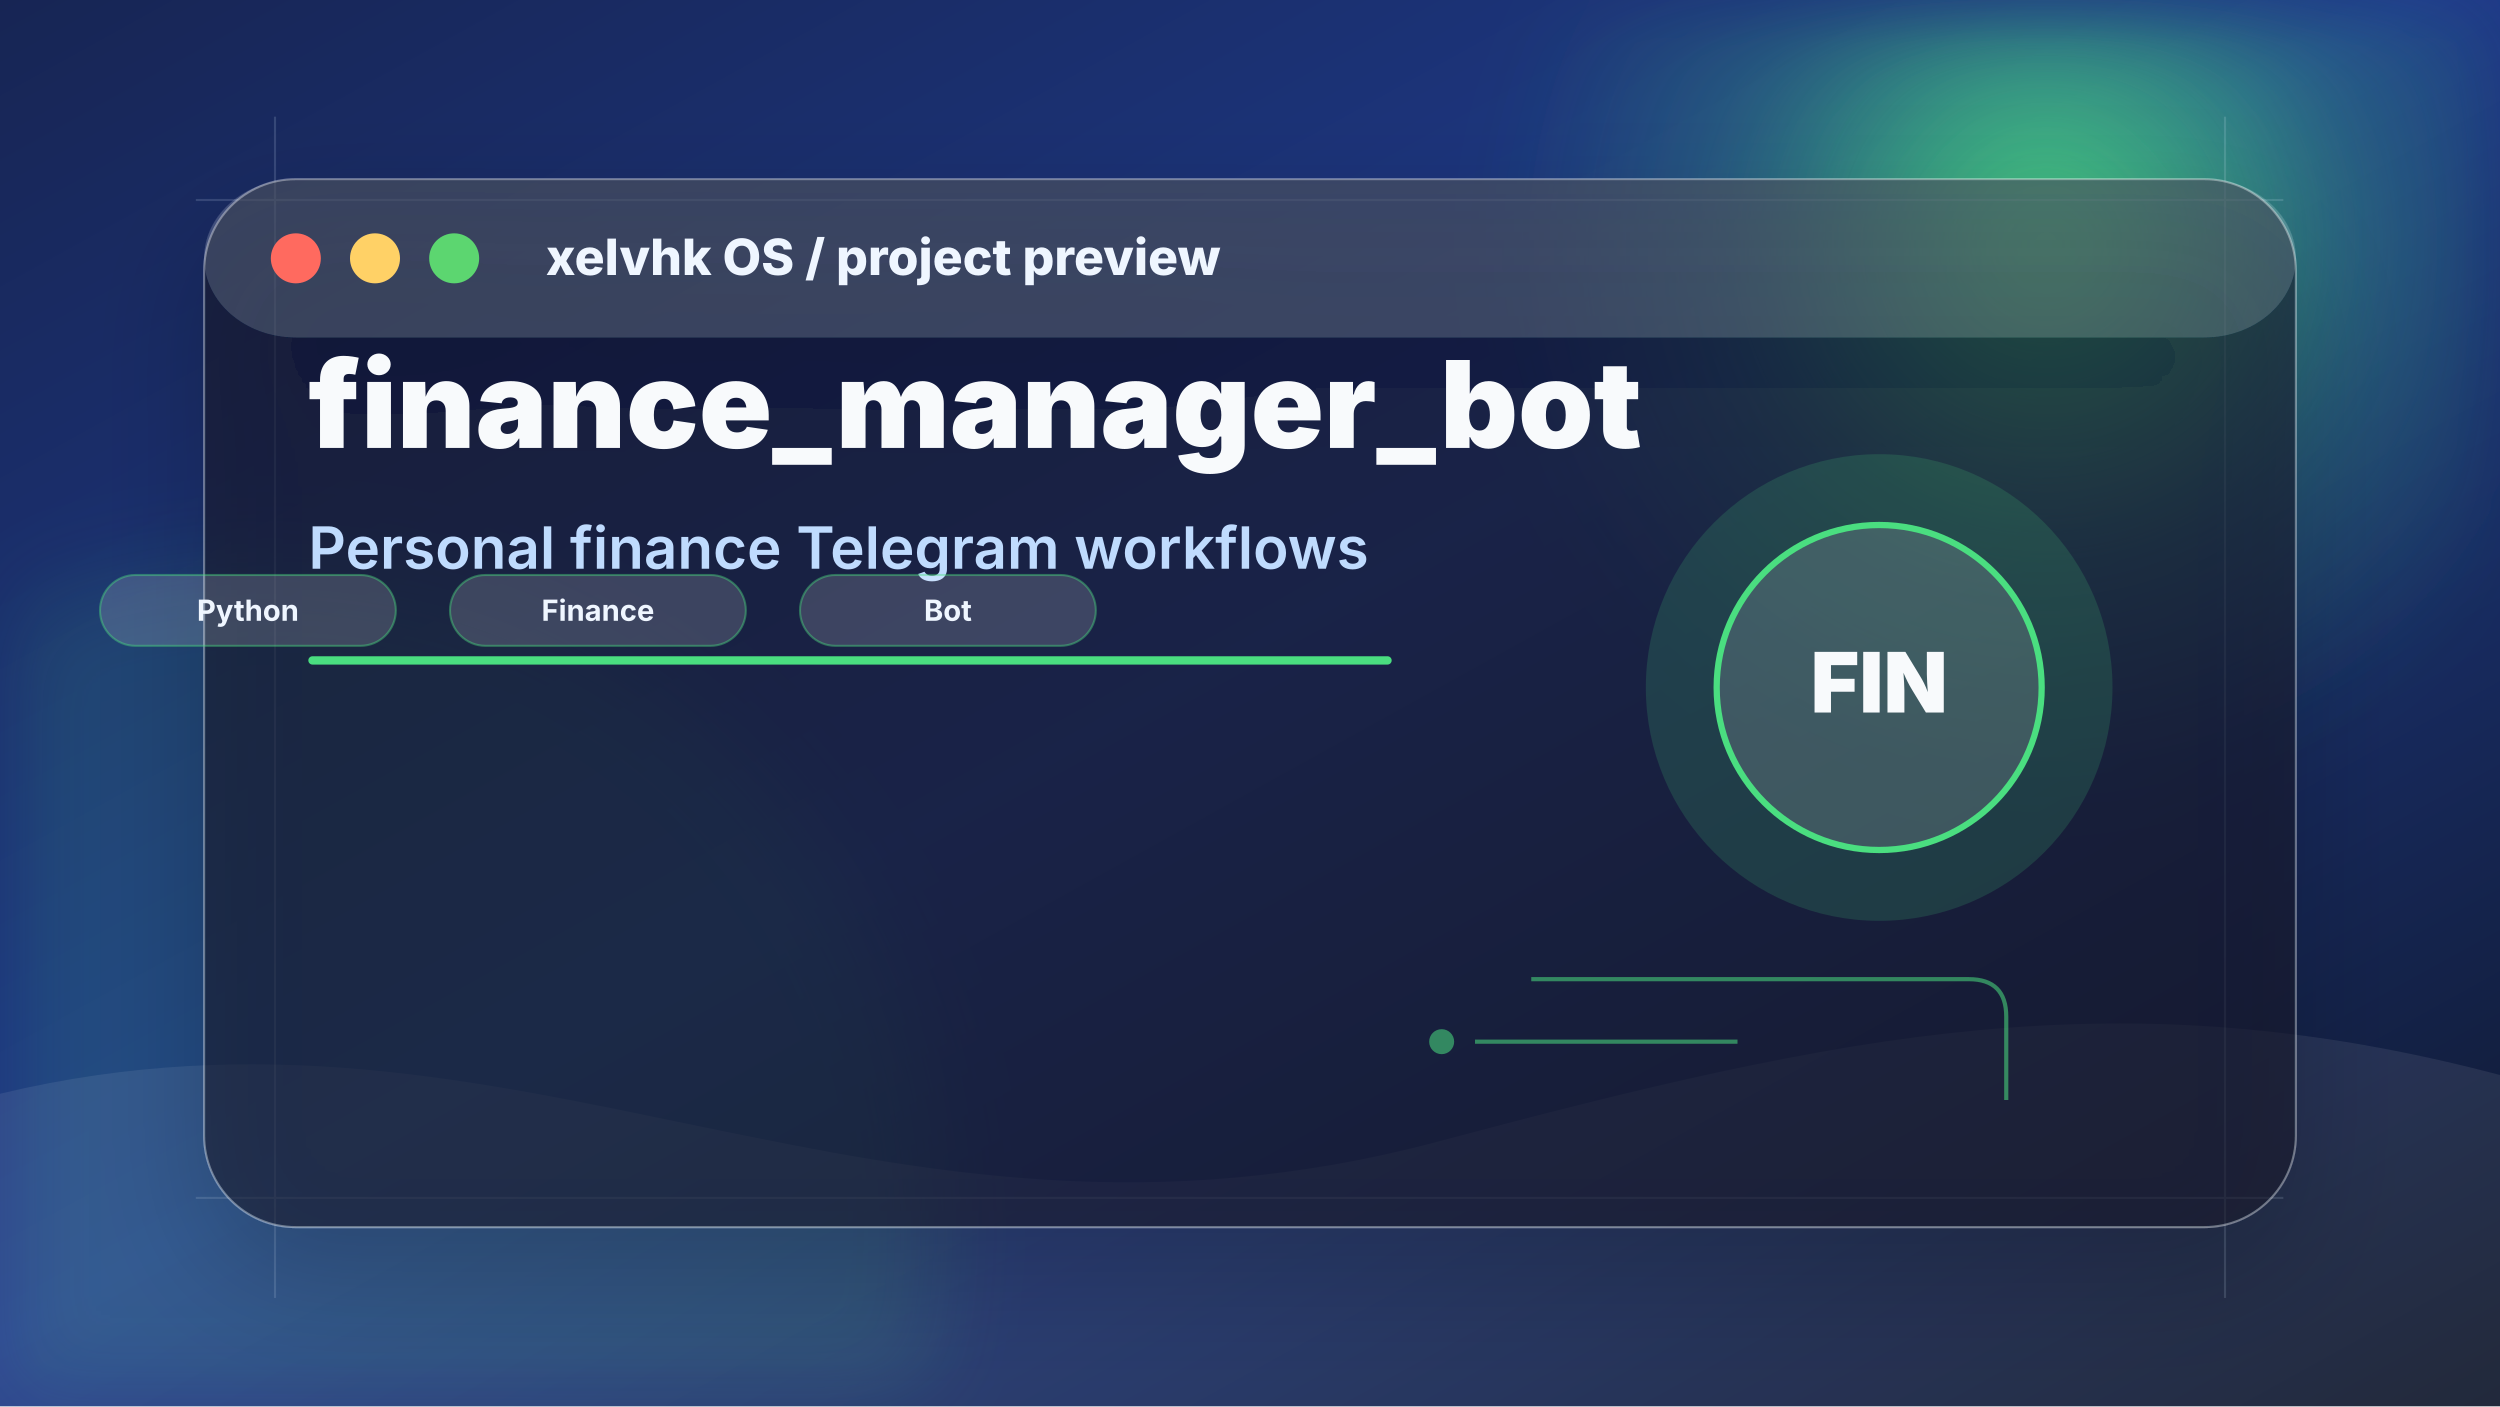
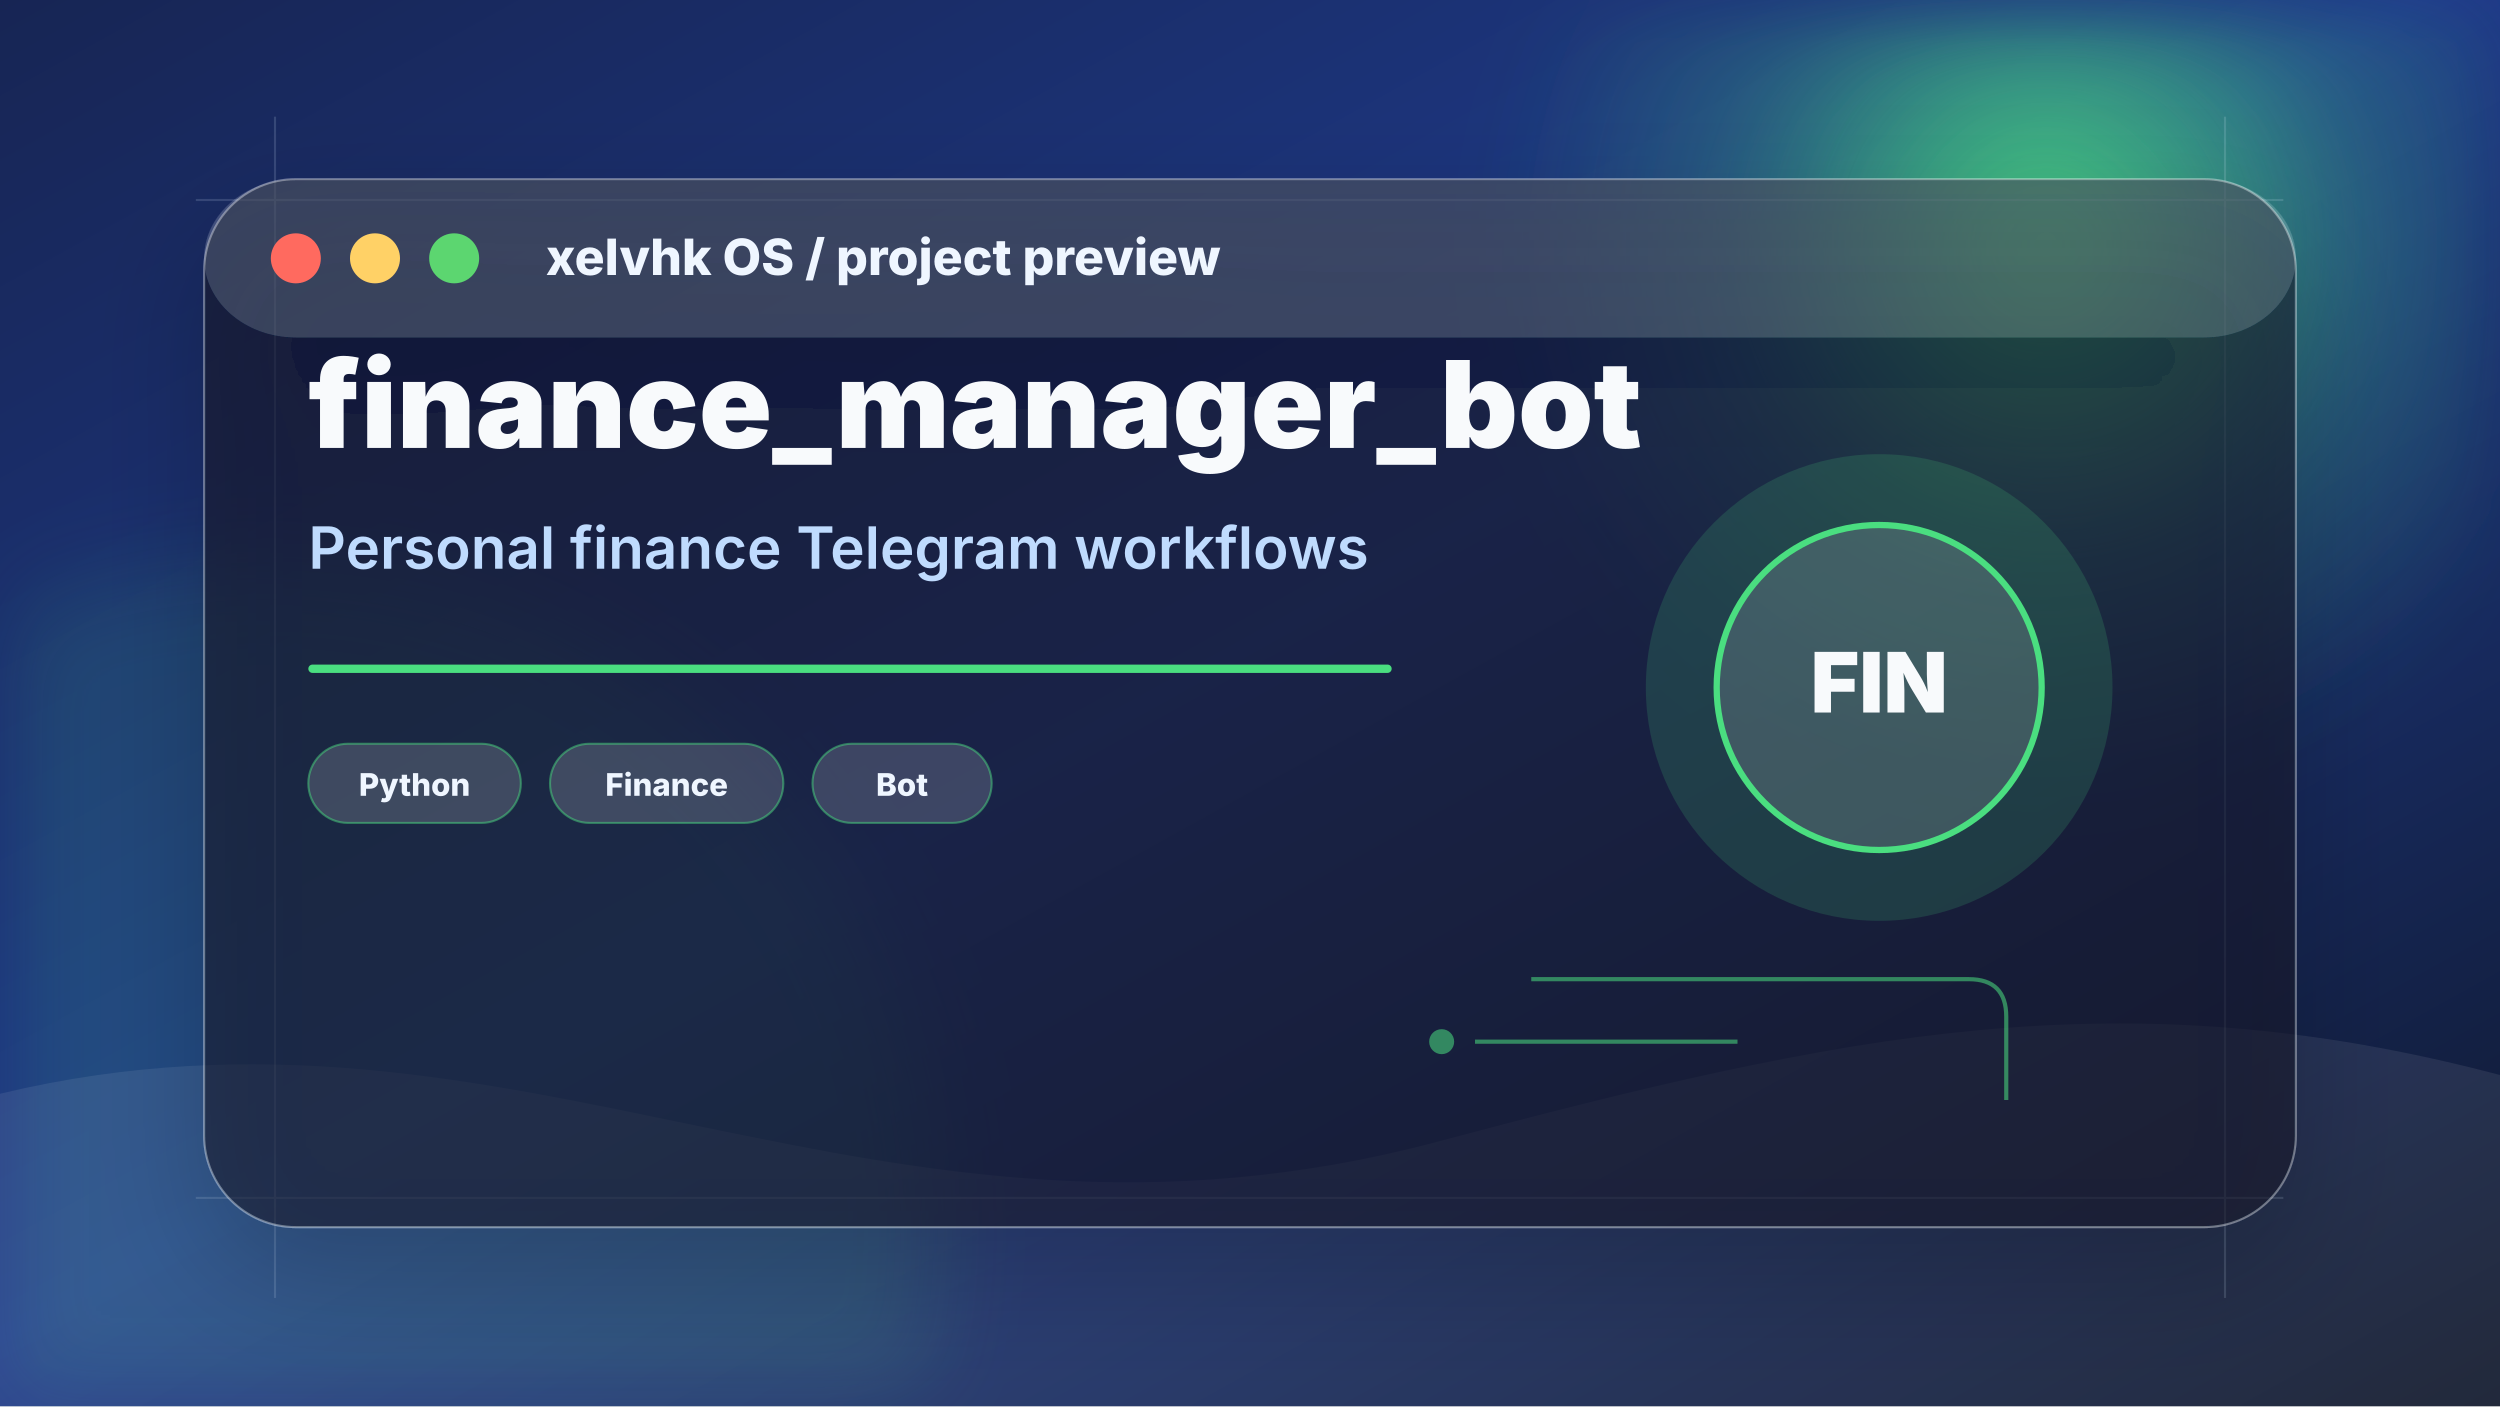
<svg xmlns="http://www.w3.org/2000/svg" width="1200" height="675" viewBox="0 0 1200 675" role="img" aria-label="finance_manager_bot preview">
  <defs>
    <linearGradient id="bg" x1="0" y1="0" x2="1" y2="1">
      <stop offset="0" stop-color="#172554" />
      <stop offset="0.48" stop-color="#1e3a8a" />
      <stop offset="1" stop-color="#0f172a" />
    </linearGradient>
    <radialGradient id="orb" cx="50%" cy="50%" r="50%">
      <stop offset="0" stop-color="#4ade80" stop-opacity="0.95" />
      <stop offset="0.58" stop-color="#4ade80" stop-opacity="0.22" />
      <stop offset="1" stop-color="#4ade80" stop-opacity="0" />
    </radialGradient>
    <filter id="blur">
      <feGaussianBlur stdDeviation="22" />
    </filter>
    <filter id="shadow" x="-20%" y="-20%" width="140%" height="140%">
      <feDropShadow dx="0" dy="24" stdDeviation="28" flood-color="#020617" flood-opacity="0.34" />
    </filter>
  </defs>
  <rect width="1200" height="675" fill="url(#bg)" />
  <circle cx="982" cy="118" r="260" fill="url(#orb)" filter="url(#blur)" />
  <circle cx="130" cy="590" r="320" fill="#4ade80" opacity="0.12" filter="url(#blur)" />
  <path d="M0 525 C250 465 420 620 690 548 C885 496 1018 468 1200 516 L1200 675 L0 675 Z" fill="#ffffff" opacity="0.08" />
  <g opacity="0.16" stroke="#dbeafe" stroke-width="1">
    <path d="M94 96 H1096" />
    <path d="M94 575 H1096" />
    <path d="M132 56 V623" />
    <path d="M1068 56 V623" />
  </g>
  <g filter="url(#shadow)">
    <rect x="98" y="86" width="1004" height="503" rx="44" fill="rgba(15,23,42,0.58)" stroke="rgba(255,255,255,0.36)" />
    <rect x="98" y="86" width="1004" height="76" rx="44" fill="rgba(255,255,255,0.16)" />
    <circle cx="142" cy="124" r="12" fill="#ff6b5f" />
    <circle cx="180" cy="124" r="12" fill="#ffd166" />
    <circle cx="218" cy="124" r="12" fill="#5bd66f" />
    <text x="262" y="132" font-family="Manrope, Inter, Arial, sans-serif" font-size="24" font-weight="800" fill="#eff6ff">xelvhk OS / project preview</text>
  </g>
  <g transform="translate(790 218)">
    <circle cx="112" cy="112" r="112" fill="#4ade80" opacity="0.16" />
    <circle cx="112" cy="112" r="78" fill="rgba(255,255,255,0.14)" stroke="#4ade80" stroke-width="3" />
    <text x="112" y="124" text-anchor="middle" font-family="Manrope, Inter, Arial, sans-serif" font-size="40" font-weight="900" fill="#f8fafc">FIN</text>
  </g>
  <g transform="translate(148 215)">
    <text x="0" y="0" font-family="Manrope, Inter, Arial, sans-serif" font-size="58" font-weight="900" fill="#f8fafc">finance_manager_bot</text>
    <text x="0" y="58" font-family="Manrope, Inter, Arial, sans-serif" font-size="28" font-weight="600" fill="#bfdbfe">Personal finance Telegram workflows</text>
-     <rect x="0" y="100" width="520" height="4" rx="2" fill="#4ade80" />
-   </g>
-   <g transform="translate(48 276)">
-     <rect width="142" height="34" rx="17" fill="rgba(255,255,255,0.16)" stroke="#4ade80" stroke-opacity="0.42" />
-     <text x="71" y="22" text-anchor="middle" font-family="Manrope, Inter, Arial, sans-serif" font-size="14" font-weight="700" fill="#eff6ff">Python</text>
-   </g>
-   <g transform="translate(216 276)">
-     <rect width="142" height="34" rx="17" fill="rgba(255,255,255,0.16)" stroke="#4ade80" stroke-opacity="0.42" />
-     <text x="71" y="22" text-anchor="middle" font-family="Manrope, Inter, Arial, sans-serif" font-size="14" font-weight="700" fill="#eff6ff">Finance</text>
-   </g>
-   <g transform="translate(384 276)">
-     <rect width="142" height="34" rx="17" fill="rgba(255,255,255,0.16)" stroke="#4ade80" stroke-opacity="0.42" />
-     <text x="71" y="22" text-anchor="middle" font-family="Manrope, Inter, Arial, sans-serif" font-size="14" font-weight="700" fill="#eff6ff">Bot</text>
+     <rect x="0" y="104" width="520" height="4" rx="2" fill="#4ade80" />
+     <g transform="translate(0 142)">
+       <g transform="translate(0 0)">
+         <rect width="102" height="38" rx="19" fill="rgba(255,255,255,0.16)" stroke="#4ade80" stroke-opacity="0.48" />
+         <text x="51" y="25" text-anchor="middle" font-family="Manrope, Inter, Arial, sans-serif" font-size="15" font-weight="800" fill="#eff6ff">Python</text>
+       </g>
+       <g transform="translate(116 0)">
+         <rect width="112" height="38" rx="19" fill="rgba(255,255,255,0.16)" stroke="#4ade80" stroke-opacity="0.48" />
+         <text x="56" y="25" text-anchor="middle" font-family="Manrope, Inter, Arial, sans-serif" font-size="15" font-weight="800" fill="#eff6ff">Finance</text>
+       </g>
+       <g transform="translate(242 0)">
+         <rect width="86" height="38" rx="19" fill="rgba(255,255,255,0.16)" stroke="#4ade80" stroke-opacity="0.48" />
+         <text x="43" y="25" text-anchor="middle" font-family="Manrope, Inter, Arial, sans-serif" font-size="15" font-weight="800" fill="#eff6ff">Bot</text>
+       </g>
+     </g>
  </g>
  <g opacity="0.55" fill="none" stroke="#4ade80" stroke-width="2">
    <path d="M735 470 h210 q18 0 18 18 v40" />
    <path d="M708 500 h126" />
    <circle cx="692" cy="500" r="5" fill="#4ade80" />
  </g>
</svg>
